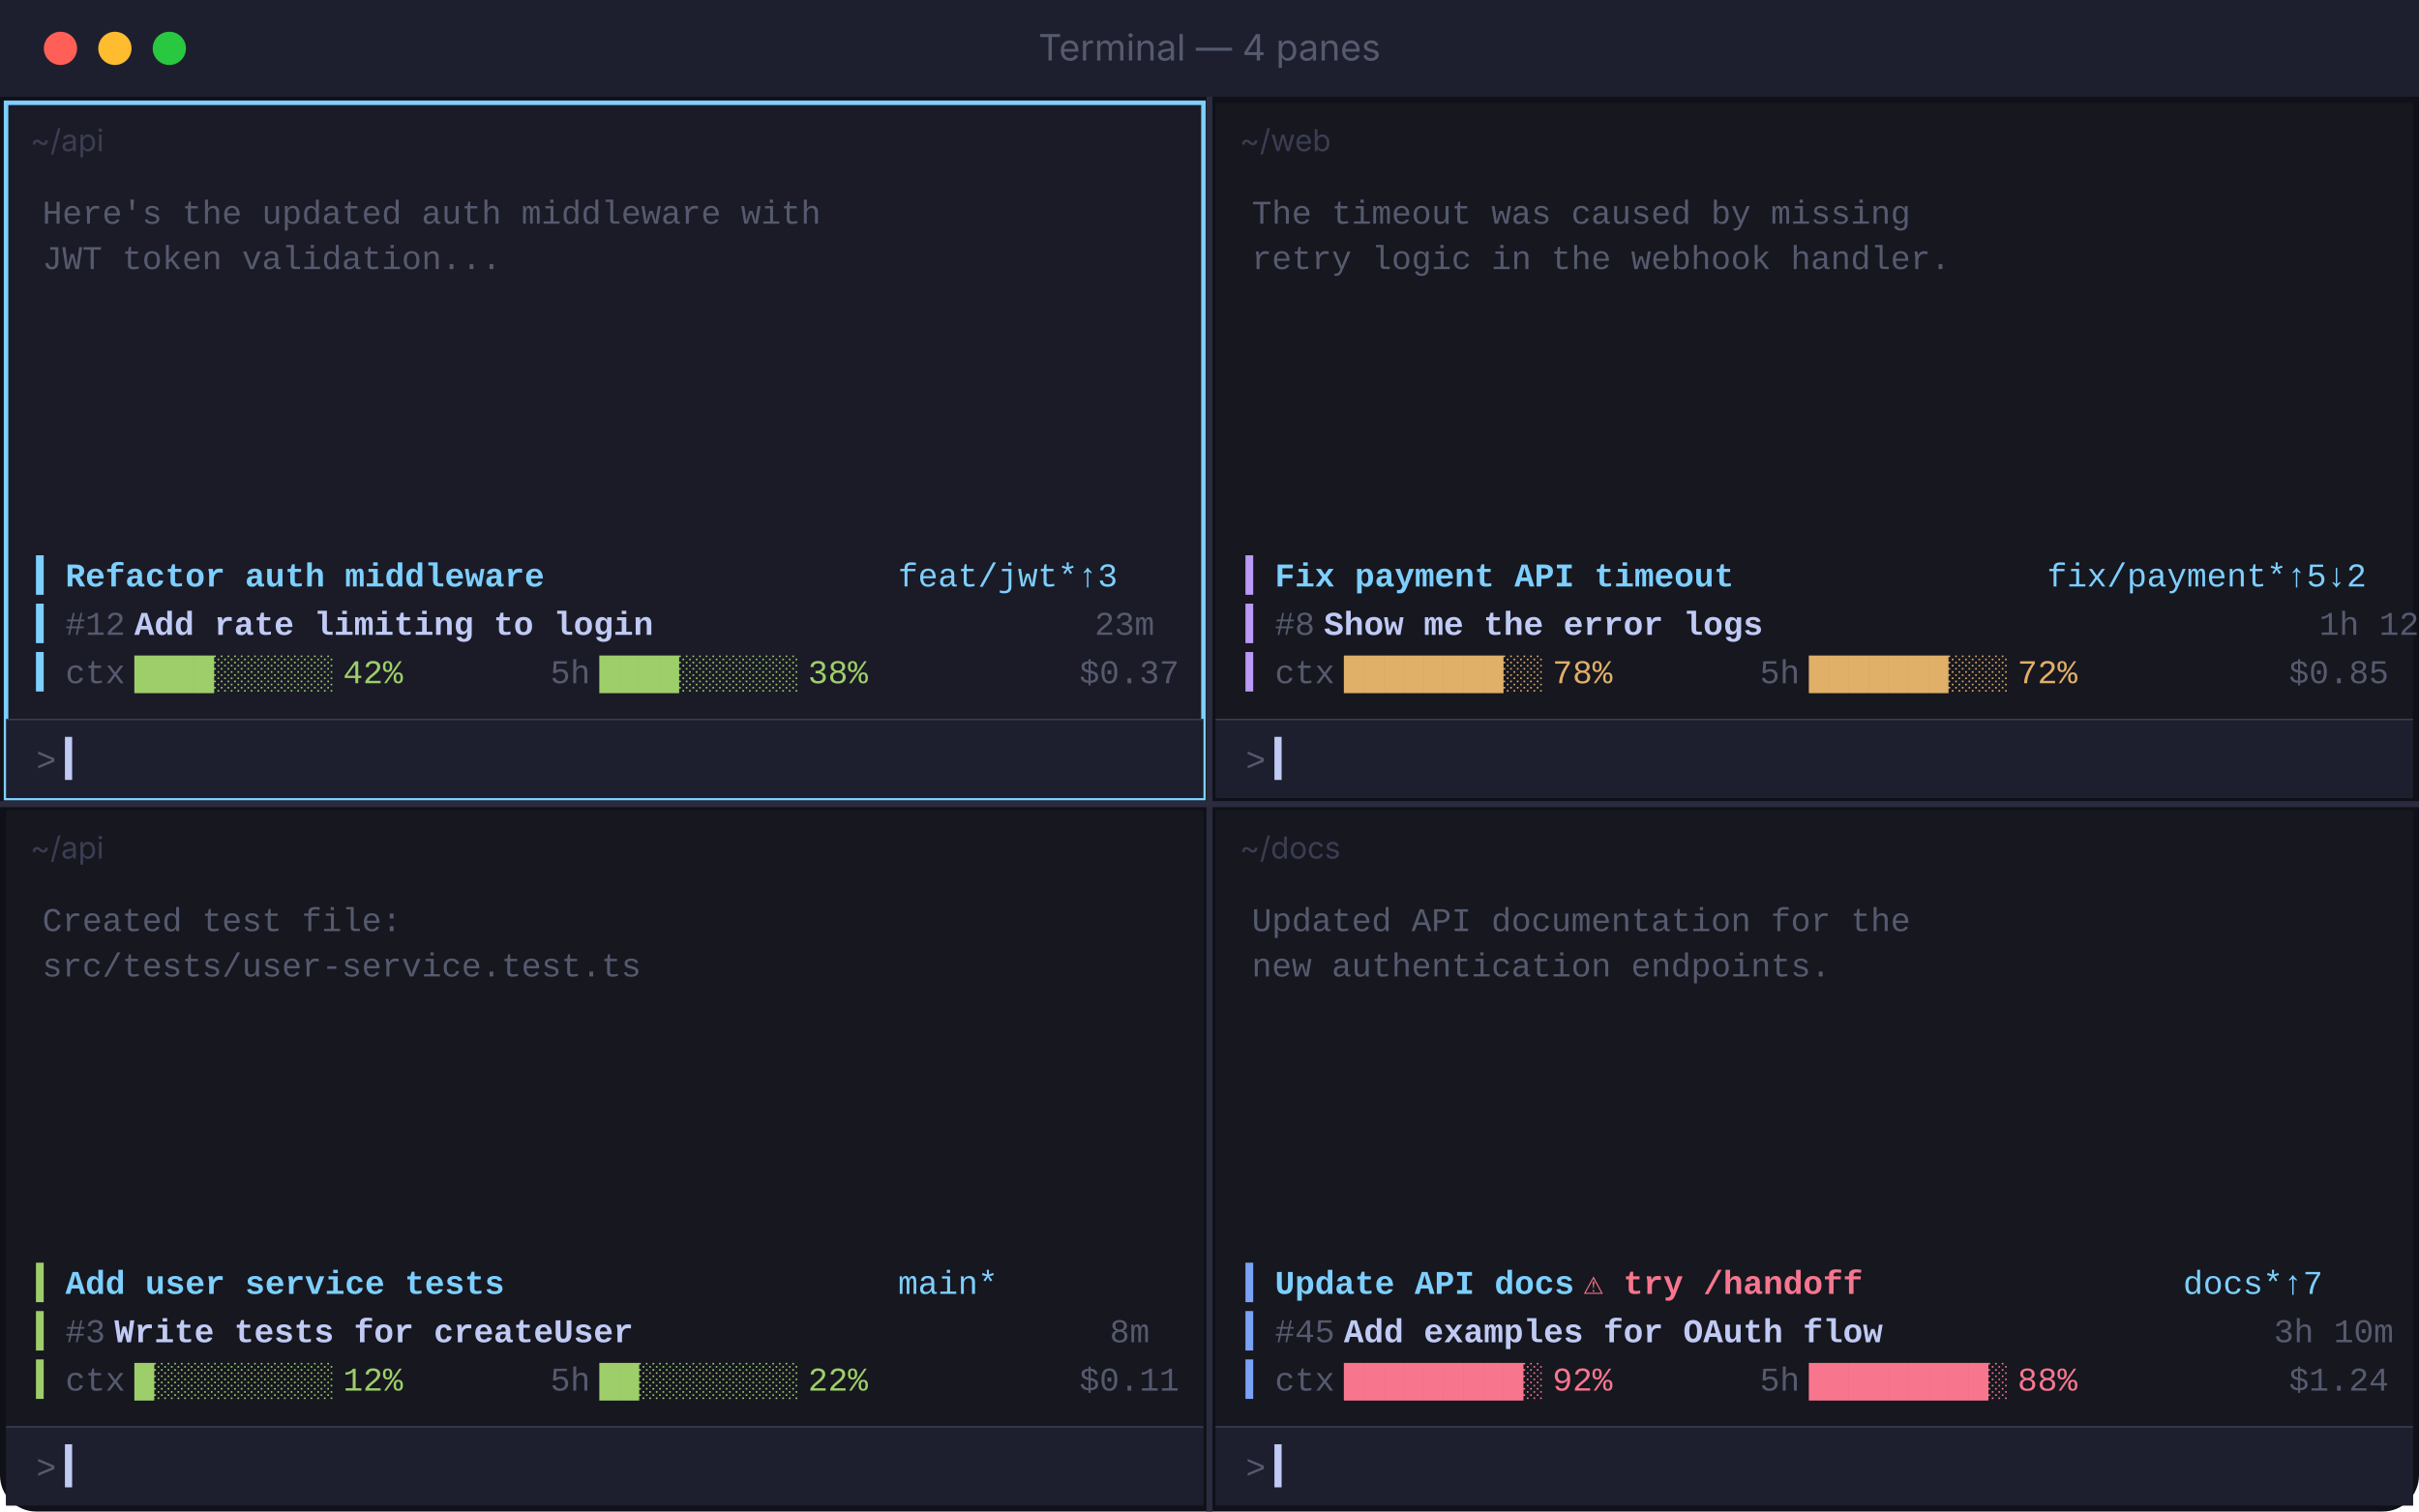
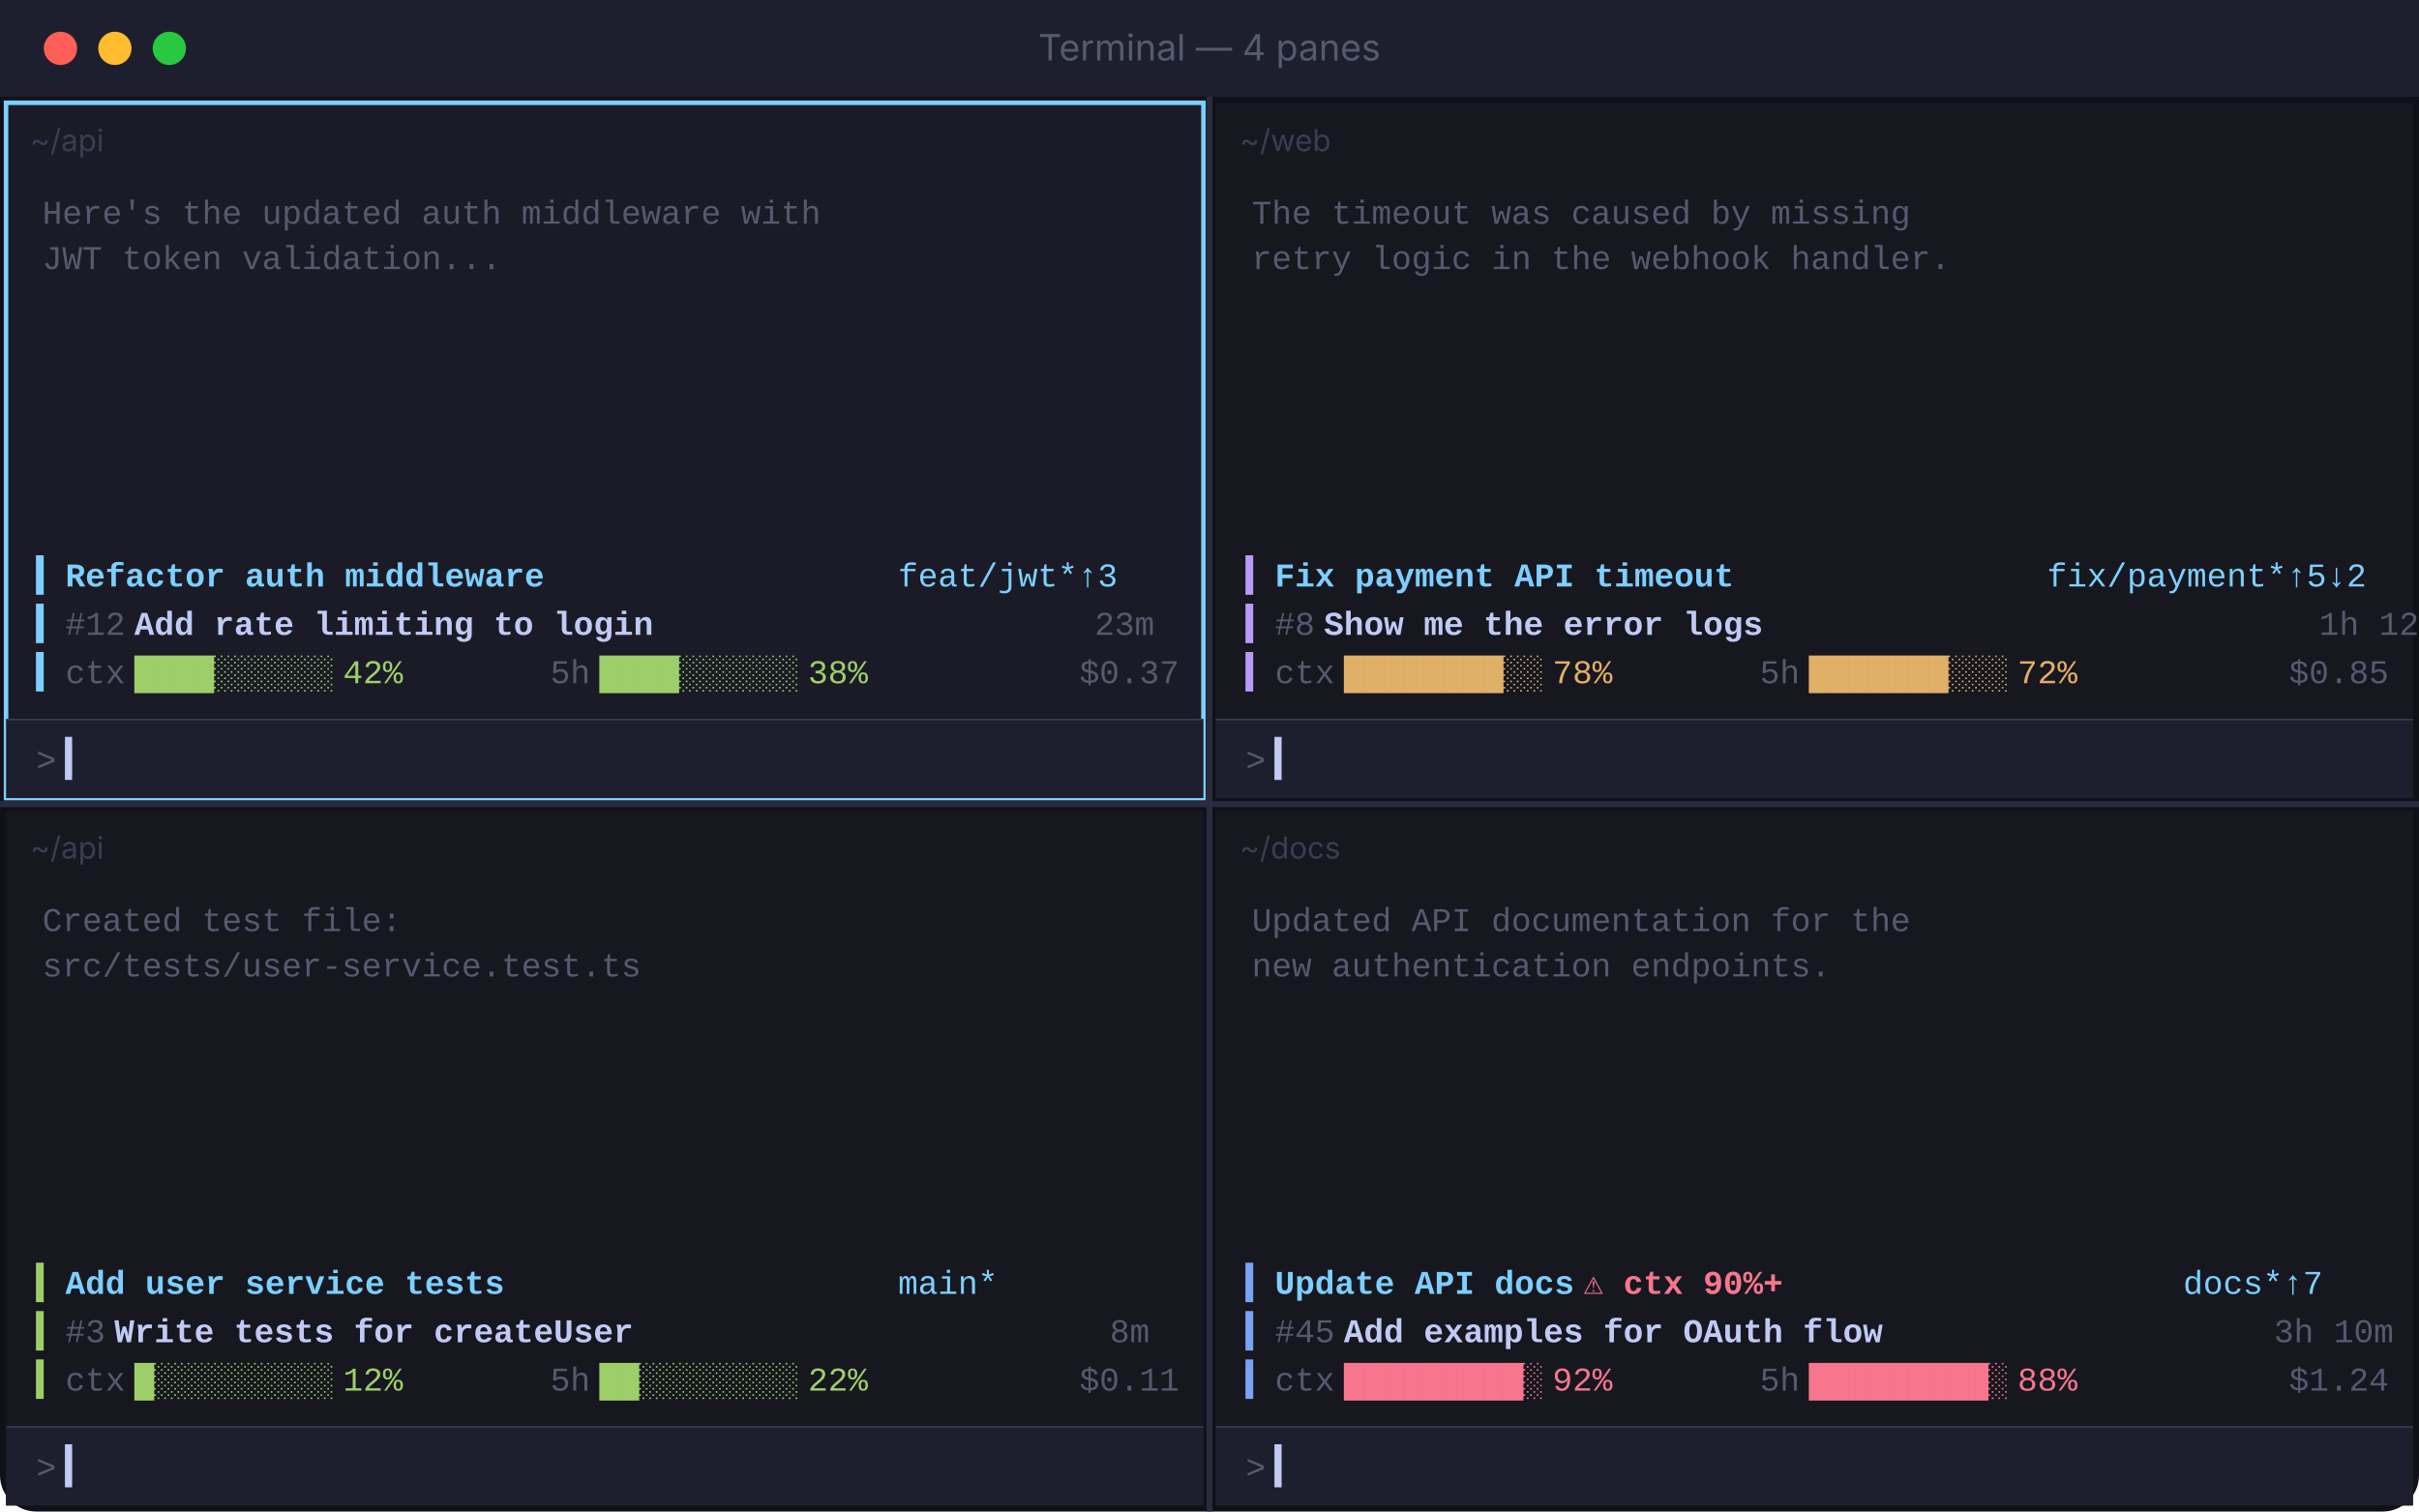
<svg xmlns="http://www.w3.org/2000/svg" width="800" height="500" viewBox="0 0 800 500">
  <defs>
    <style>
      .bg { fill: #1a1b26; }
      .bg-dim { fill: #16171f; }
      .divider { stroke: #2a2b3d; stroke-width: 2; }
      .dim { fill: #565a6e; font-family: 'Menlo', 'Consolas', 'Courier New', monospace; font-size: 11px; }
      .text { fill: #c0caf5; font-family: 'Menlo', 'Consolas', 'Courier New', monospace; font-size: 11px; }
      .text-bold { fill: #c0caf5; font-family: 'Menlo', 'Consolas', 'Courier New', monospace; font-size: 11px; font-weight: bold; }
      .cyan { fill: #7dcfff; font-family: 'Menlo', 'Consolas', 'Courier New', monospace; font-size: 11px; }
      .cyan-bold { fill: #7dcfff; font-family: 'Menlo', 'Consolas', 'Courier New', monospace; font-size: 11px; font-weight: bold; }
      .yellow { fill: #e0af68; font-family: 'Menlo', 'Consolas', 'Courier New', monospace; font-size: 11px; }
      .green { fill: #9ece6a; font-family: 'Menlo', 'Consolas', 'Courier New', monospace; font-size: 11px; }
      .red { fill: #f7768e; font-family: 'Menlo', 'Consolas', 'Courier New', monospace; font-size: 11px; }
      .red-bold { fill: #f7768e; font-family: 'Menlo', 'Consolas', 'Courier New', monospace; font-size: 11px; font-weight: bold; }
      .magenta { fill: #bb9af7; font-family: 'Menlo', 'Consolas', 'Courier New', monospace; font-size: 11px; }
      .blue { fill: #7aa2f7; font-family: 'Menlo', 'Consolas', 'Courier New', monospace; font-size: 11px; }
      .prompt-bg { fill: #1e1f2e; }
      .cursor { fill: #c0caf5; }
      .title-bar { fill: #1e1f2e; }
      .title-text { fill: #565a6e; font-family: 'SF Pro Display', 'Helvetica Neue', sans-serif; font-size: 12px; }
      .pane-label { fill: #3b3d52; font-family: 'SF Pro Display', 'Helvetica Neue', sans-serif; font-size: 10px; }
      .active-indicator { fill: none; stroke: #7dcfff; stroke-width: 1.5; }
    </style>
  </defs>
  <rect fill="#0f1018" width="800" height="500" rx="12" />
  <rect class="title-bar" x="0" y="0" width="800" height="32" rx="12 12 0 0" />
  <circle cx="20" cy="16" r="5.5" fill="#ff5f57" />
  <circle cx="38" cy="16" r="5.5" fill="#febc2e" />
  <circle cx="56" cy="16" r="5.5" fill="#28c840" />
  <text x="400" y="20" text-anchor="middle" class="title-text">Terminal — 4 panes</text>
  <line class="divider" x1="400" y1="32" x2="400" y2="500" />
  <line class="divider" x1="0" y1="266" x2="800" y2="266" />
  <g transform="translate(2, 34)">
    <rect class="bg" width="396" height="230" />
    <rect class="active-indicator" x="0" y="0" width="396" height="230" />
    <text x="8" y="16" class="pane-label">~/api</text>
    <text class="dim" x="12" y="40">Here's the updated auth middleware with</text>
    <text class="dim" x="12" y="55">JWT token validation...</text>
    <text y="160">
      <tspan class="cyan" x="10"> ▍ </tspan>
      <tspan class="cyan-bold">Refactor auth middleware</tspan>
      <tspan class="cyan" x="295">feat/jwt*↑3</tspan>
    </text>
    <text y="176">
      <tspan class="cyan" x="10"> ▍ </tspan>
      <tspan class="dim">#12  </tspan>
      <tspan class="text-bold">Add rate limiting to login</tspan>
      <tspan class="dim" x="360">23m</tspan>
    </text>
    <text y="192">
      <tspan class="cyan" x="10"> ▍ </tspan>
      <tspan class="dim">ctx </tspan>
      <tspan class="green">████░░░░░░</tspan>
      <tspan class="green"> 42%</tspan>
      <tspan class="dim" x="180">5h </tspan>
      <tspan class="green">████░░░░░░</tspan>
      <tspan class="green"> 38%</tspan>
      <tspan class="dim" x="355">$0.37</tspan>
    </text>
    <rect class="prompt-bg" x="0" y="204" width="396" height="26" />
    <line x1="0" y1="204" x2="396" y2="204" stroke="#3b3d52" stroke-width="0.5" />
    <text y="221">
      <tspan class="dim" x="10"> &gt; </tspan>
      <tspan class="cursor">▎</tspan>
    </text>
  </g>
  <g transform="translate(402, 34)">
    <rect class="bg-dim" width="396" height="230" />
    <text x="8" y="16" class="pane-label">~/web</text>
    <text class="dim" x="12" y="40">The timeout was caused by missing</text>
    <text class="dim" x="12" y="55">retry logic in the webhook handler.</text>
    <text y="160">
      <tspan class="magenta" x="10"> ▍ </tspan>
      <tspan class="cyan-bold">Fix payment API timeout</tspan>
      <tspan class="cyan" x="275">fix/payment*↑5↓2</tspan>
    </text>
    <text y="176">
      <tspan class="magenta" x="10"> ▍ </tspan>
      <tspan class="dim">#8  </tspan>
      <tspan class="text-bold">Show me the error logs</tspan>
      <tspan class="dim" x="365">1h 12m</tspan>
    </text>
    <text y="192">
      <tspan class="magenta" x="10"> ▍ </tspan>
      <tspan class="dim">ctx </tspan>
      <tspan class="yellow">████████░░</tspan>
      <tspan class="yellow"> 78%</tspan>
      <tspan class="dim" x="180">5h </tspan>
      <tspan class="yellow">███████░░░</tspan>
      <tspan class="yellow"> 72%</tspan>
      <tspan class="dim" x="355">$0.85</tspan>
    </text>
    <rect class="prompt-bg" x="0" y="204" width="396" height="26" />
    <line x1="0" y1="204" x2="396" y2="204" stroke="#3b3d52" stroke-width="0.5" />
    <text y="221">
      <tspan class="dim" x="10"> &gt; </tspan>
      <tspan class="cursor">▎</tspan>
    </text>
  </g>
  <g transform="translate(2, 268)">
    <rect class="bg-dim" width="396" height="230" />
    <text x="8" y="16" class="pane-label">~/api</text>
    <text class="dim" x="12" y="40">Created test file:</text>
    <text class="dim" x="12" y="55">src/tests/user-service.test.ts</text>
    <text y="160">
      <tspan class="green" x="10"> ▍ </tspan>
      <tspan class="cyan-bold">Add user service tests</tspan>
      <tspan class="cyan" x="295">main*</tspan>
    </text>
    <text y="176">
      <tspan class="green" x="10"> ▍ </tspan>
      <tspan class="dim">#3  </tspan>
      <tspan class="text-bold">Write tests for createUser</tspan>
      <tspan class="dim" x="365">8m</tspan>
    </text>
    <text y="192">
      <tspan class="green" x="10"> ▍ </tspan>
      <tspan class="dim">ctx </tspan>
      <tspan class="green">█░░░░░░░░░</tspan>
      <tspan class="green"> 12%</tspan>
      <tspan class="dim" x="180">5h </tspan>
      <tspan class="green">██░░░░░░░░</tspan>
      <tspan class="green"> 22%</tspan>
      <tspan class="dim" x="355">$0.11</tspan>
    </text>
    <rect class="prompt-bg" x="0" y="204" width="396" height="26" />
    <line x1="0" y1="204" x2="396" y2="204" stroke="#3b3d52" stroke-width="0.5" />
    <text y="221">
      <tspan class="dim" x="10"> &gt; </tspan>
      <tspan class="cursor">▎</tspan>
    </text>
  </g>
  <g transform="translate(402, 268)">
    <rect class="bg-dim" width="396" height="230" />
    <text x="8" y="16" class="pane-label">~/docs</text>
    <text class="dim" x="12" y="40">Updated API documentation for the</text>
    <text class="dim" x="12" y="55">new authentication endpoints.</text>
    <text y="160">
      <tspan class="blue" x="10"> ▍ </tspan>
      <tspan class="cyan-bold">Update API docs</tspan>
-       <tspan class="red-bold">  ⚠ try /handoff</tspan>
+       <tspan class="red-bold">  ⚠ ctx 90%+</tspan>
      <tspan class="cyan" x="320">docs*↑7</tspan>
    </text>
    <text y="176">
      <tspan class="blue" x="10"> ▍ </tspan>
      <tspan class="dim">#45  </tspan>
      <tspan class="text-bold">Add examples for OAuth flow</tspan>
      <tspan class="dim" x="350">3h 10m</tspan>
    </text>
    <text y="192">
      <tspan class="blue" x="10"> ▍ </tspan>
      <tspan class="dim">ctx </tspan>
      <tspan class="red">█████████░</tspan>
      <tspan class="red"> 92%</tspan>
      <tspan class="dim" x="180">5h </tspan>
      <tspan class="red">█████████░</tspan>
      <tspan class="red"> 88%</tspan>
      <tspan class="dim" x="355">$1.24</tspan>
    </text>
    <rect class="prompt-bg" x="0" y="204" width="396" height="26" />
    <line x1="0" y1="204" x2="396" y2="204" stroke="#3b3d52" stroke-width="0.5" />
    <text y="221">
      <tspan class="dim" x="10"> &gt; </tspan>
      <tspan class="cursor">▎</tspan>
    </text>
  </g>
</svg>
